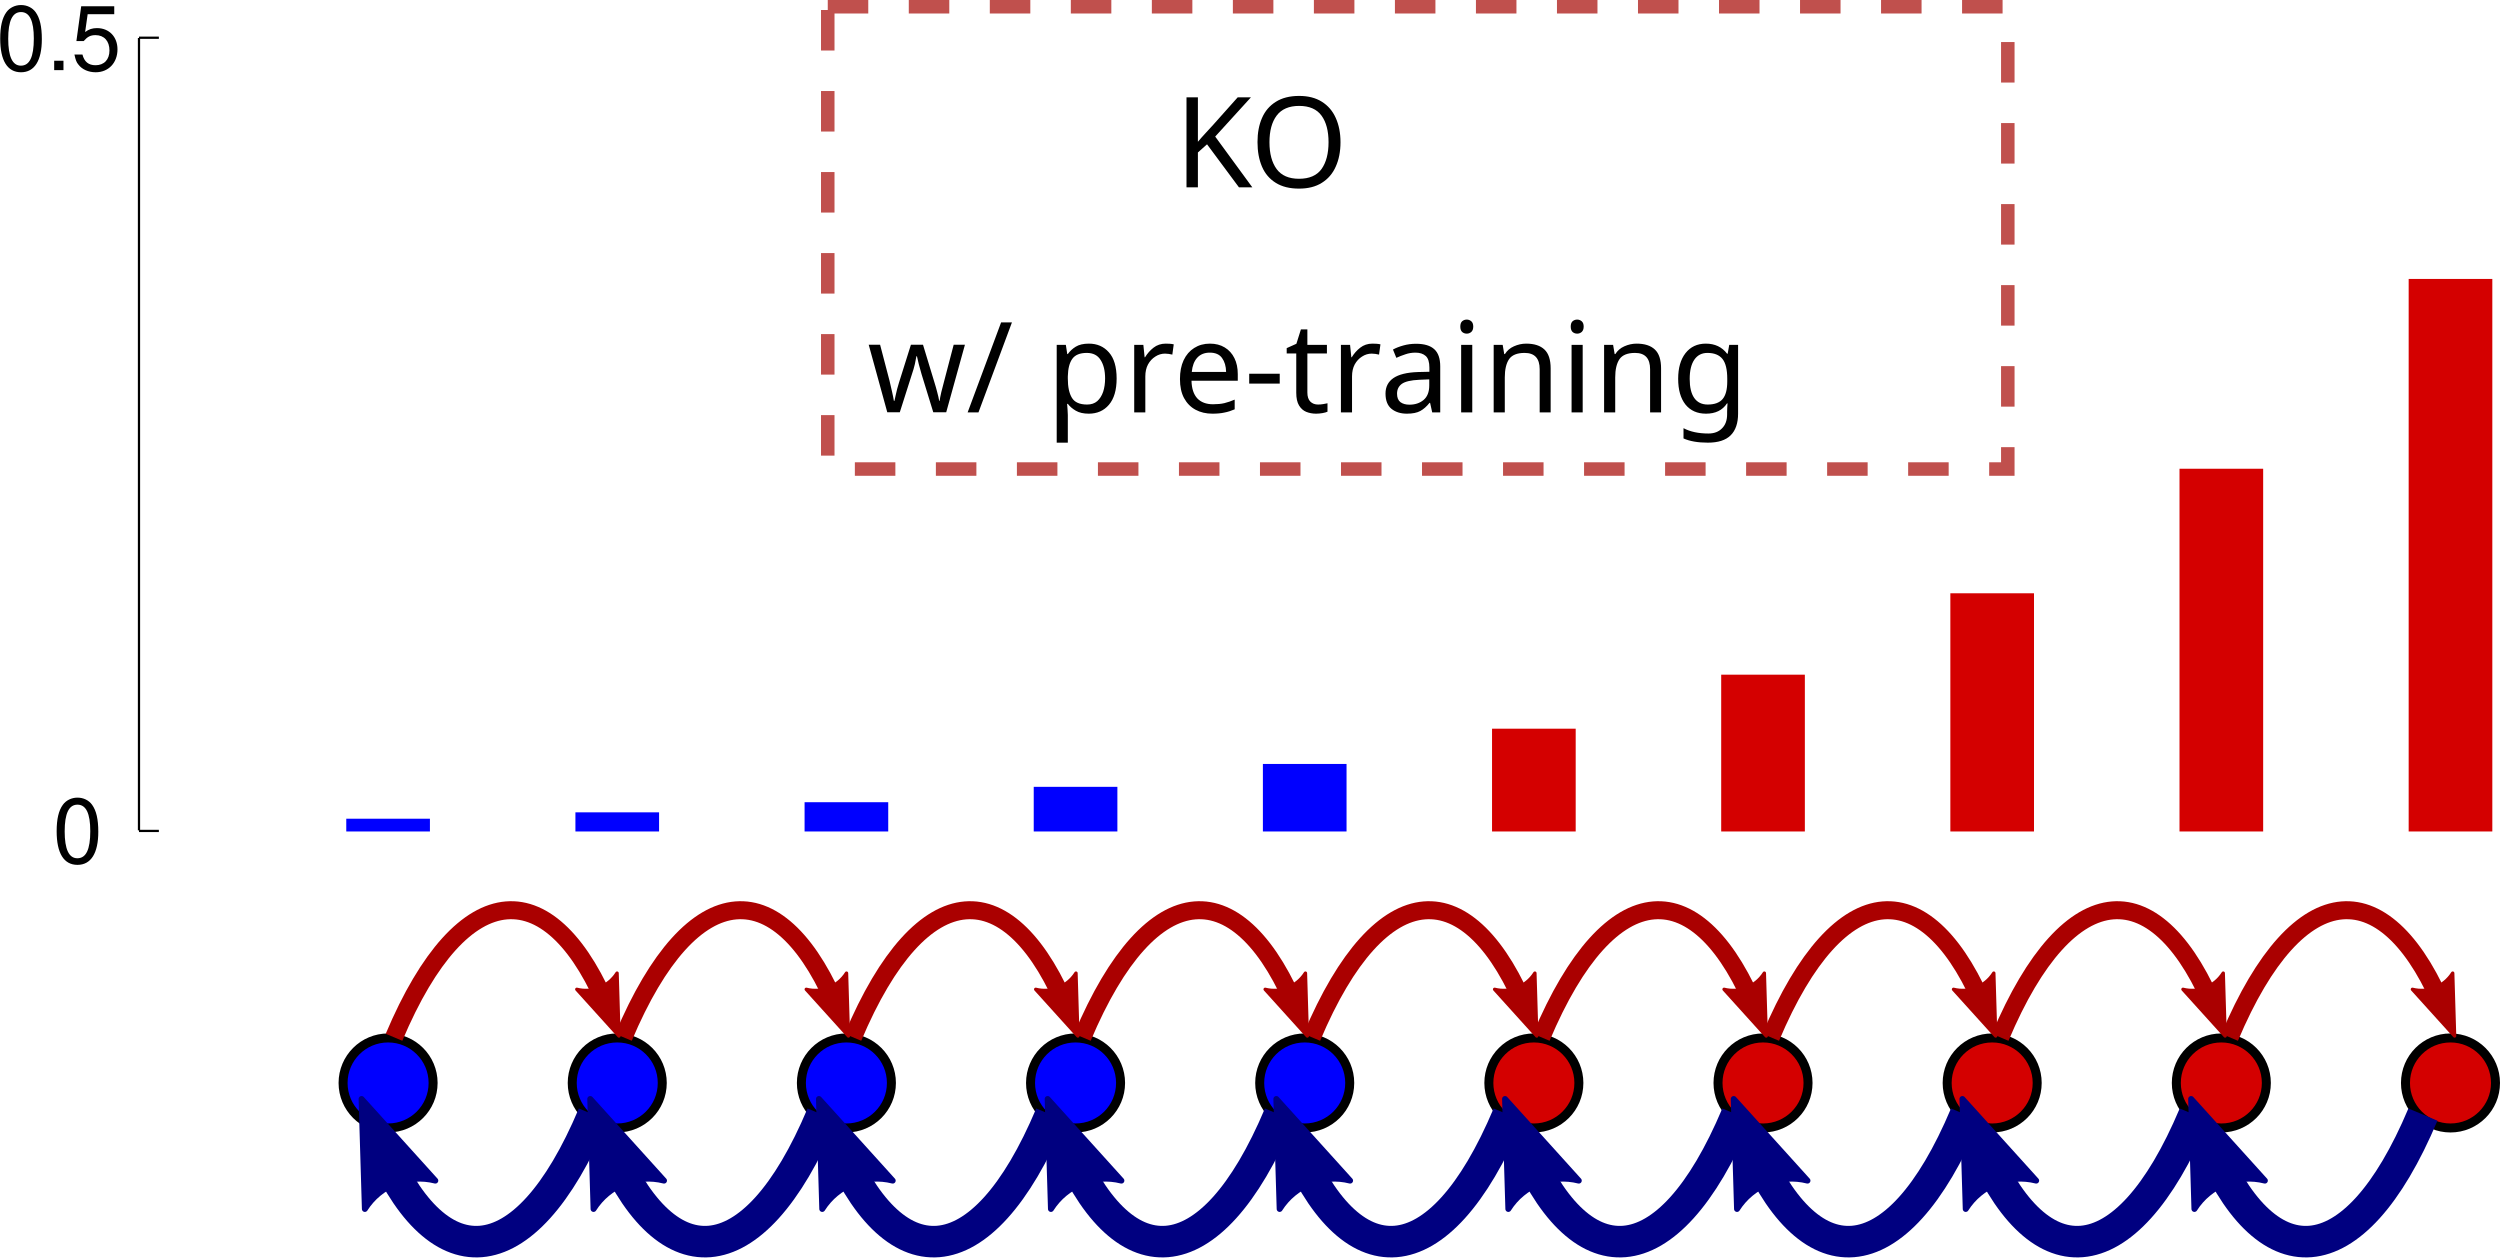
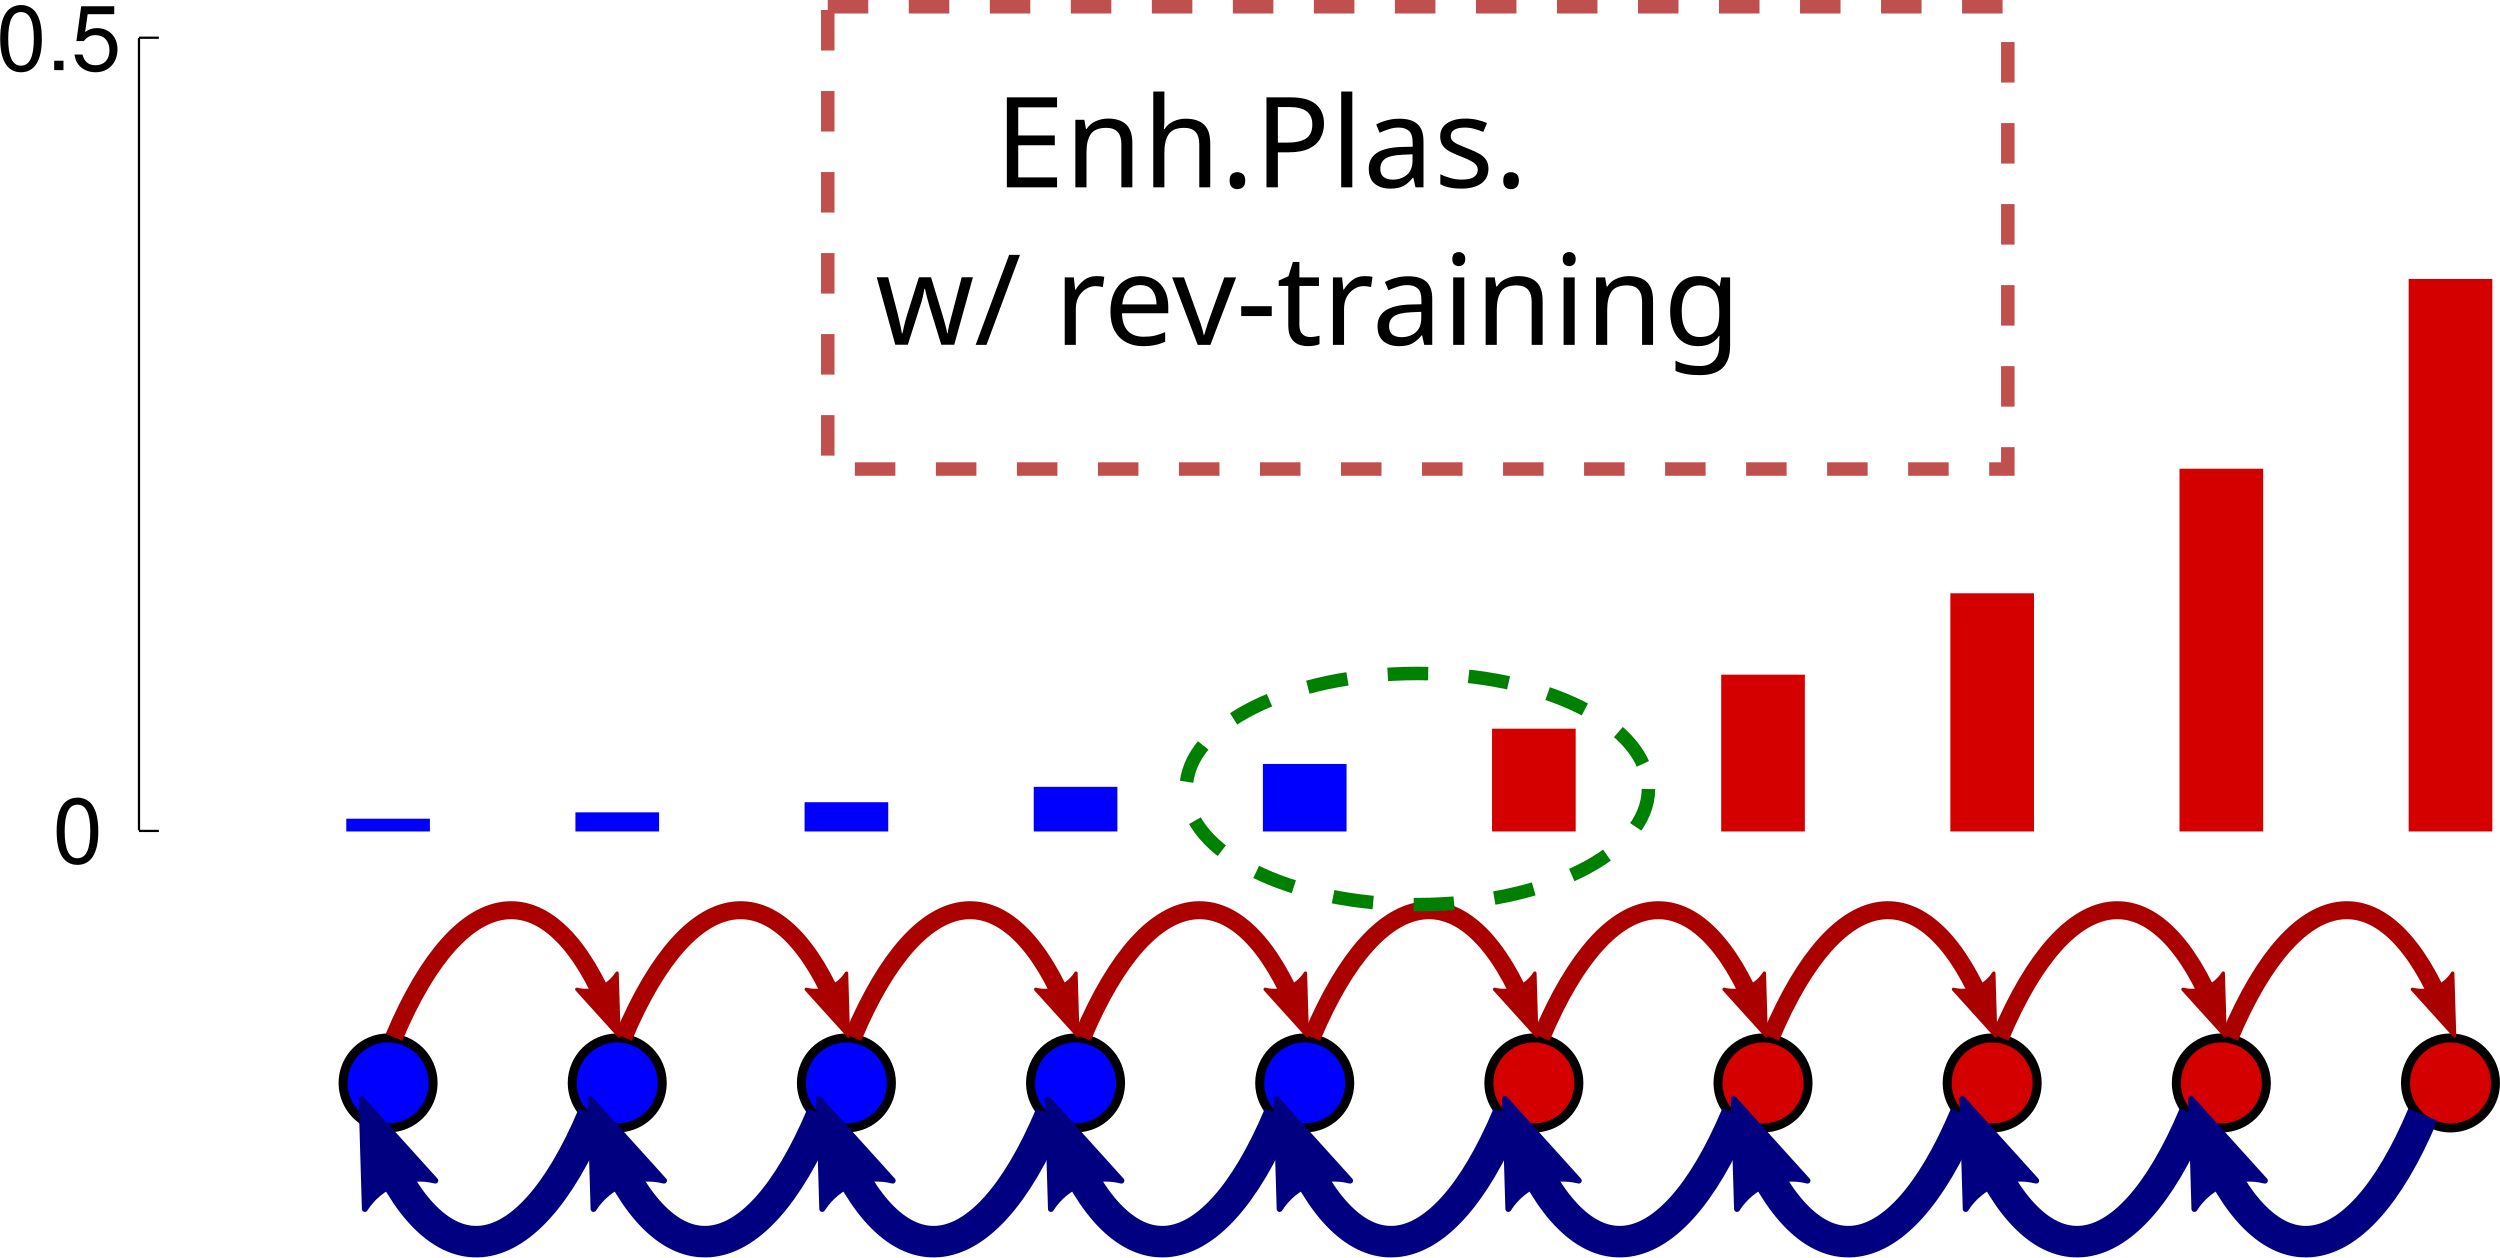
<svg xmlns="http://www.w3.org/2000/svg" width="277.7" height="139.674" id="svg2" version="1.1">
  <defs id="defs4">
    <marker orient="auto" refY="0" refX="0" id="Arrow2Send" style="overflow:visible">
      <path id="path4544" style="font-size:12px;fill-rule:evenodd;stroke-width:0.625;stroke-linejoin:round" d="M 8.719,4.034 -2.207,0.016 8.719,-4.002 c -1.745,2.372 -1.735,5.617 -6e-7,8.035 z" transform="matrix(-0.3,0,0,-0.3,0.69,0)" />
    </marker>
    <marker orient="auto" refY="0" refX="0" id="Arrow2Sstart" style="overflow:visible">
      <path id="path4541" style="font-size:12px;fill-rule:evenodd;stroke-width:0.625;stroke-linejoin:round" d="M 8.719,4.034 -2.207,0.016 8.719,-4.002 c -1.745,2.372 -1.735,5.617 -6e-7,8.035 z" transform="matrix(0.3,0,0,0.3,-0.69,0)" />
    </marker>
    <marker orient="auto" refY="0" refX="0" id="Arrow2Send-4" style="overflow:visible">
      <path id="path4544-5" style="font-size:12px;fill-rule:evenodd;stroke-width:0.625;stroke-linejoin:round" d="M 8.719,4.034 -2.207,0.016 8.719,-4.002 c -1.745,2.372 -1.735,5.617 -6e-7,8.035 z" transform="matrix(-0.3,0,0,-0.3,0.69,0)" />
    </marker>
    <marker orient="auto" refY="0" refX="0" id="Arrow2Send-3" style="overflow:visible">
      <path id="path4544-52" style="font-size:12px;fill-rule:evenodd;stroke-width:0.625;stroke-linejoin:round" d="M 8.719,4.034 -2.207,0.016 8.719,-4.002 c -1.745,2.372 -1.735,5.617 -6e-7,8.035 z" transform="matrix(-0.3,0,0,-0.3,0.69,0)" />
    </marker>
    <marker orient="auto" refY="0" refX="0" id="Arrow2Send-9" style="overflow:visible">
      <path id="path4544-4" style="font-size:12px;fill-rule:evenodd;stroke-width:0.625;stroke-linejoin:round" d="M 8.719,4.034 -2.207,0.016 8.719,-4.002 c -1.745,2.372 -1.735,5.617 -6e-7,8.035 z" transform="matrix(-0.3,0,0,-0.3,0.69,0)" />
    </marker>
    <marker orient="auto" refY="0" refX="0" id="Arrow2Send-0" style="overflow:visible">
      <path id="path4544-59" style="font-size:12px;fill-rule:evenodd;stroke-width:0.625;stroke-linejoin:round" d="M 8.719,4.034 -2.207,0.016 8.719,-4.002 c -1.745,2.372 -1.735,5.617 -6e-7,8.035 z" transform="matrix(-0.3,0,0,-0.3,0.69,0)" />
    </marker>
    <marker orient="auto" refY="0" refX="0" id="Arrow2Send-6" style="overflow:visible">
      <path id="path4544-594" style="font-size:12px;fill-rule:evenodd;stroke-width:0.625;stroke-linejoin:round" d="M 8.719,4.034 -2.207,0.016 8.719,-4.002 c -1.745,2.372 -1.735,5.617 -6e-7,8.035 z" transform="matrix(-0.3,0,0,-0.3,0.69,0)" />
    </marker>
    <marker orient="auto" refY="0" refX="0" id="Arrow2Send-43" style="overflow:visible">
      <path id="path4544-54" style="font-size:12px;fill-rule:evenodd;stroke-width:0.625;stroke-linejoin:round" d="M 8.719,4.034 -2.207,0.016 8.719,-4.002 c -1.745,2.372 -1.735,5.617 -6e-7,8.035 z" transform="matrix(-0.3,0,0,-0.3,0.69,0)" />
    </marker>
    <marker orient="auto" refY="0" refX="0" id="Arrow2Send-41" style="overflow:visible">
      <path id="path4544-6" style="font-size:12px;fill-rule:evenodd;stroke-width:0.625;stroke-linejoin:round" d="M 8.719,4.034 -2.207,0.016 8.719,-4.002 c -1.745,2.372 -1.735,5.617 -6e-7,8.035 z" transform="matrix(-0.3,0,0,-0.3,0.69,0)" />
    </marker>
    <marker orient="auto" refY="0" refX="0" id="Arrow2Send-1" style="overflow:visible">
      <path id="path4544-58" style="font-size:12px;fill-rule:evenodd;stroke-width:0.625;stroke-linejoin:round" d="M 8.719,4.034 -2.207,0.016 8.719,-4.002 c -1.745,2.372 -1.735,5.617 -6e-7,8.035 z" transform="matrix(-0.3,0,0,-0.3,0.69,0)" />
    </marker>
    <marker orient="auto" refY="0" refX="0" id="Arrow2Send-01" style="overflow:visible">
      <path id="path4544-40" style="font-size:12px;fill-rule:evenodd;stroke-width:0.625;stroke-linejoin:round" d="M 8.719,4.034 -2.207,0.016 8.719,-4.002 c -1.745,2.372 -1.735,5.617 -6e-7,8.035 z" transform="matrix(-0.3,0,0,-0.3,0.69,0)" />
    </marker>
    <marker orient="auto" refY="0" refX="0" id="Arrow2Send-91" style="overflow:visible">
      <path id="path4544-7" style="font-size:12px;fill-rule:evenodd;stroke-width:0.625;stroke-linejoin:round" d="M 8.719,4.034 -2.207,0.016 8.719,-4.002 c -1.745,2.372 -1.735,5.617 -6e-7,8.035 z" transform="matrix(-0.3,0,0,-0.3,0.69,0)" />
    </marker>
    <marker orient="auto" refY="0" refX="0" id="Arrow2Send-96" style="overflow:visible">
      <path id="path4544-8" style="font-size:12px;fill-rule:evenodd;stroke-width:0.625;stroke-linejoin:round" d="M 8.719,4.034 -2.207,0.016 8.719,-4.002 c -1.745,2.372 -1.735,5.617 -6e-7,8.035 z" transform="matrix(-0.3,0,0,-0.3,0.69,0)" />
    </marker>
    <marker orient="auto" refY="0" refX="0" id="Arrow2Send-30" style="overflow:visible">
      <path id="path4544-2" style="font-size:12px;fill-rule:evenodd;stroke-width:0.625;stroke-linejoin:round" d="M 8.719,4.034 -2.207,0.016 8.719,-4.002 c -1.745,2.372 -1.735,5.617 -6e-7,8.035 z" transform="matrix(-0.3,0,0,-0.3,0.69,0)" />
    </marker>
    <marker orient="auto" refY="0" refX="0" id="Arrow2Send-92" style="overflow:visible">
      <path id="path4544-24" style="font-size:12px;fill-rule:evenodd;stroke-width:0.625;stroke-linejoin:round" d="M 8.719,4.034 -2.207,0.016 8.719,-4.002 c -1.745,2.372 -1.735,5.617 -6e-7,8.035 z" transform="matrix(-0.3,0,0,-0.3,0.69,0)" />
    </marker>
    <marker orient="auto" refY="0" refX="0" id="Arrow2Send-8" style="overflow:visible">
      <path id="path4544-72" style="font-size:12px;fill-rule:evenodd;stroke-width:0.625;stroke-linejoin:round" d="M 8.719,4.034 -2.207,0.016 8.719,-4.002 c -1.745,2.372 -1.735,5.617 -6e-7,8.035 z" transform="matrix(-0.3,0,0,-0.3,0.69,0)" />
    </marker>
    <marker orient="auto" refY="0" refX="0" id="Arrow2Send-34" style="overflow:visible">
      <path id="path4544-3" style="font-size:12px;fill-rule:evenodd;stroke-width:0.625;stroke-linejoin:round" d="M 8.719,4.034 -2.207,0.016 8.719,-4.002 c -1.745,2.372 -1.735,5.617 -6e-7,8.035 z" transform="matrix(-0.3,0,0,-0.3,0.69,0)" />
    </marker>
    <marker orient="auto" refY="0" refX="0" id="Arrow2Send-32" style="overflow:visible">
      <path id="path4544-76" style="font-size:12px;fill-rule:evenodd;stroke-width:0.625;stroke-linejoin:round" d="M 8.719,4.034 -2.207,0.016 8.719,-4.002 c -1.745,2.372 -1.735,5.617 -6e-7,8.035 z" transform="matrix(-0.3,0,0,-0.3,0.69,0)" />
    </marker>
    <marker orient="auto" refY="0" refX="0" id="Arrow2Send-36" style="overflow:visible">
      <path id="path4544-9" style="font-size:12px;fill-rule:evenodd;stroke-width:0.625;stroke-linejoin:round" d="M 8.719,4.034 -2.207,0.016 8.719,-4.002 c -1.745,2.372 -1.735,5.617 -6e-7,8.035 z" transform="matrix(-0.3,0,0,-0.3,0.69,0)" />
    </marker>
    <marker orient="auto" refY="0" refX="0" id="Arrow2Send-33" style="overflow:visible">
      <path id="path4544-0" style="font-size:12px;fill-rule:evenodd;stroke-width:0.625;stroke-linejoin:round" d="M 8.719,4.034 -2.207,0.016 8.719,-4.002 c -1.745,2.372 -1.735,5.617 -6e-7,8.035 z" transform="matrix(-0.3,0,0,-0.3,0.69,0)" />
    </marker>
    <marker orient="auto" refY="0" refX="0" id="Arrow2SendM" style="overflow:visible">
      <path id="path3097" style="font-size:12px;fill:#aa0000;fill-rule:evenodd;stroke:#aa0000;stroke-width:0.625;stroke-linejoin:round" d="M 8.719,4.034 -2.207,0.016 8.719,-4.002 c -1.745,2.372 -1.735,5.617 -6e-7,8.035 z" transform="matrix(-0.3,0,0,-0.3,0.69,0)" />
    </marker>
    <marker orient="auto" refY="0" refX="0" id="Arrow2Sendg" style="overflow:visible">
      <path id="path3100" style="font-size:12px;fill:#aa0000;fill-rule:evenodd;stroke:#aa0000;stroke-width:0.625;stroke-linejoin:round" d="M 8.719,4.034 -2.207,0.016 8.719,-4.002 c -1.745,2.372 -1.735,5.617 -6e-7,8.035 z" transform="matrix(-0.3,0,0,-0.3,0.69,0)" />
    </marker>
    <marker orient="auto" refY="0" refX="0" id="Arrow2Send3" style="overflow:visible">
      <path id="path3103" style="font-size:12px;fill:#aa0000;fill-rule:evenodd;stroke:#aa0000;stroke-width:0.625;stroke-linejoin:round" d="M 8.719,4.034 -2.207,0.016 8.719,-4.002 c -1.745,2.372 -1.735,5.617 -6e-7,8.035 z" transform="matrix(-0.3,0,0,-0.3,0.69,0)" />
    </marker>
    <marker orient="auto" refY="0" refX="0" id="Arrow2Sends" style="overflow:visible">
      <path id="path3106" style="font-size:12px;fill:#aa0000;fill-rule:evenodd;stroke:#aa0000;stroke-width:0.625;stroke-linejoin:round" d="M 8.719,4.034 -2.207,0.016 8.719,-4.002 c -1.745,2.372 -1.735,5.617 -6e-7,8.035 z" transform="matrix(-0.3,0,0,-0.3,0.69,0)" />
    </marker>
    <marker orient="auto" refY="0" refX="0" id="Arrow2Sendz" style="overflow:visible">
      <path id="path3109" style="font-size:12px;fill:#aa0000;fill-rule:evenodd;stroke:#aa0000;stroke-width:0.625;stroke-linejoin:round" d="M 8.719,4.034 -2.207,0.016 8.719,-4.002 c -1.745,2.372 -1.735,5.617 -6e-7,8.035 z" transform="matrix(-0.3,0,0,-0.3,0.69,0)" />
    </marker>
    <marker orient="auto" refY="0" refX="0" id="Arrow2SendI" style="overflow:visible">
      <path id="path3112" style="font-size:12px;fill:#aa0000;fill-rule:evenodd;stroke:#aa0000;stroke-width:0.625;stroke-linejoin:round" d="M 8.719,4.034 -2.207,0.016 8.719,-4.002 c -1.745,2.372 -1.735,5.617 -6e-7,8.035 z" transform="matrix(-0.3,0,0,-0.3,0.69,0)" />
    </marker>
    <marker orient="auto" refY="0" refX="0" id="Arrow2Send7" style="overflow:visible">
      <path id="path3115" style="font-size:12px;fill:#aa0000;fill-rule:evenodd;stroke:#aa0000;stroke-width:0.625;stroke-linejoin:round" d="M 8.719,4.034 -2.207,0.016 8.719,-4.002 c -1.745,2.372 -1.735,5.617 -6e-7,8.035 z" transform="matrix(-0.3,0,0,-0.3,0.69,0)" />
    </marker>
    <marker orient="auto" refY="0" refX="0" id="Arrow2SendG" style="overflow:visible">
      <path id="path3118" style="font-size:12px;fill:#aa0000;fill-rule:evenodd;stroke:#aa0000;stroke-width:0.625;stroke-linejoin:round" d="M 8.719,4.034 -2.207,0.016 8.719,-4.002 c -1.745,2.372 -1.735,5.617 -6e-7,8.035 z" transform="matrix(-0.3,0,0,-0.3,0.69,0)" />
    </marker>
    <marker orient="auto" refY="0" refX="0" id="Arrow2SendJ" style="overflow:visible">
      <path id="path3121" style="font-size:12px;fill:#aa0000;fill-rule:evenodd;stroke:#aa0000;stroke-width:0.625;stroke-linejoin:round" d="M 8.719,4.034 -2.207,0.016 8.719,-4.002 c -1.745,2.372 -1.735,5.617 -6e-7,8.035 z" transform="matrix(-0.3,0,0,-0.3,0.69,0)" />
    </marker>
    <marker orient="auto" refY="0" refX="0" id="Arrow2Sendzk" style="overflow:visible">
      <path id="path3315" style="font-size:12px;fill:#000080;fill-rule:evenodd;stroke:#000080;stroke-width:0.625;stroke-linejoin:round" d="M 8.719,4.034 -2.207,0.016 8.719,-4.002 c -1.745,2.372 -1.735,5.617 -6e-7,8.035 z" transform="matrix(-0.3,0,0,-0.3,0.69,0)" />
    </marker>
    <marker orient="auto" refY="0" refX="0" id="Arrow2SendD" style="overflow:visible">
      <path id="path3318" style="font-size:12px;fill:#000080;fill-rule:evenodd;stroke:#000080;stroke-width:0.625;stroke-linejoin:round" d="M 8.719,4.034 -2.207,0.016 8.719,-4.002 c -1.745,2.372 -1.735,5.617 -6e-7,8.035 z" transform="matrix(-0.3,0,0,-0.3,0.69,0)" />
    </marker>
    <marker orient="auto" refY="0" refX="0" id="Arrow2SendO" style="overflow:visible">
      <path id="path3321" style="font-size:12px;fill:#000080;fill-rule:evenodd;stroke:#000080;stroke-width:0.625;stroke-linejoin:round" d="M 8.719,4.034 -2.207,0.016 8.719,-4.002 c -1.745,2.372 -1.735,5.617 -6e-7,8.035 z" transform="matrix(-0.3,0,0,-0.3,0.69,0)" />
    </marker>
    <marker orient="auto" refY="0" refX="0" id="Arrow2Sendu" style="overflow:visible">
      <path id="path3324" style="font-size:12px;fill:#000080;fill-rule:evenodd;stroke:#000080;stroke-width:0.625;stroke-linejoin:round" d="M 8.719,4.034 -2.207,0.016 8.719,-4.002 c -1.745,2.372 -1.735,5.617 -6e-7,8.035 z" transform="matrix(-0.3,0,0,-0.3,0.69,0)" />
    </marker>
    <marker orient="auto" refY="0" refX="0" id="Arrow2Sendd" style="overflow:visible">
      <path id="path3327" style="font-size:12px;fill:#000080;fill-rule:evenodd;stroke:#000080;stroke-width:0.625;stroke-linejoin:round" d="M 8.719,4.034 -2.207,0.016 8.719,-4.002 c -1.745,2.372 -1.735,5.617 -6e-7,8.035 z" transform="matrix(-0.3,0,0,-0.3,0.69,0)" />
    </marker>
    <marker orient="auto" refY="0" refX="0" id="Arrow2Send9" style="overflow:visible">
      <path id="path3330" style="font-size:12px;fill:#000080;fill-rule:evenodd;stroke:#000080;stroke-width:0.625;stroke-linejoin:round" d="M 8.719,4.034 -2.207,0.016 8.719,-4.002 c -1.745,2.372 -1.735,5.617 -6e-7,8.035 z" transform="matrix(-0.3,0,0,-0.3,0.69,0)" />
    </marker>
    <marker orient="auto" refY="0" refX="0" id="Arrow2SendI1" style="overflow:visible">
      <path id="path3333" style="font-size:12px;fill:#000080;fill-rule:evenodd;stroke:#000080;stroke-width:0.625;stroke-linejoin:round" d="M 8.719,4.034 -2.207,0.016 8.719,-4.002 c -1.745,2.372 -1.735,5.617 -6e-7,8.035 z" transform="matrix(-0.3,0,0,-0.3,0.69,0)" />
    </marker>
    <marker orient="auto" refY="0" refX="0" id="Arrow2Senda" style="overflow:visible">
      <path id="path3336" style="font-size:12px;fill:#000080;fill-rule:evenodd;stroke:#000080;stroke-width:0.625;stroke-linejoin:round" d="M 8.719,4.034 -2.207,0.016 8.719,-4.002 c -1.745,2.372 -1.735,5.617 -6e-7,8.035 z" transform="matrix(-0.3,0,0,-0.3,0.69,0)" />
    </marker>
    <marker orient="auto" refY="0" refX="0" id="Arrow2SendaN" style="overflow:visible">
      <path id="path3339" style="font-size:12px;fill:#000080;fill-rule:evenodd;stroke:#000080;stroke-width:0.625;stroke-linejoin:round" d="M 8.719,4.034 -2.207,0.016 8.719,-4.002 c -1.745,2.372 -1.735,5.617 -6e-7,8.035 z" transform="matrix(-0.3,0,0,-0.3,0.69,0)" />
    </marker>
    <marker orient="auto" refY="0" refX="0" id="Arrow2Send-33Jk" style="overflow:visible">
      <path id="path5285" style="font-size:12px;fill:#008000;fill-rule:evenodd;stroke:#008000;stroke-width:0.625;stroke-linejoin:round" d="M 8.719,4.034 -2.207,0.016 8.719,-4.002 c -1.745,2.372 -1.735,5.617 -6e-7,8.035 z" transform="matrix(-0.3,0,0,-0.3,0.69,0)" />
    </marker>
    <marker orient="auto" refY="0" refX="0" id="Arrow2Send-33V0" style="overflow:visible">
      <path id="path5294" style="font-size:12px;fill:#008000;fill-rule:evenodd;stroke:#008000;stroke-width:0.625;stroke-linejoin:round" d="M 8.719,4.034 -2.207,0.016 8.719,-4.002 c -1.745,2.372 -1.735,5.617 -6e-7,8.035 z" transform="matrix(-0.3,0,0,-0.3,0.69,0)" />
    </marker>
    <marker orient="auto" refY="0" refX="0" id="Arrow2Send-33d2" style="overflow:visible">
      <path id="path5288" style="font-size:12px;fill:#008000;fill-rule:evenodd;stroke:#008000;stroke-width:0.625;stroke-linejoin:round" d="M 8.719,4.034 -2.207,0.016 8.719,-4.002 c -1.745,2.372 -1.735,5.617 -6e-7,8.035 z" transform="matrix(-0.3,0,0,-0.3,0.69,0)" />
    </marker>
    <marker orient="auto" refY="0" refX="0" id="Arrow2Send-337r" style="overflow:visible">
      <path id="path5291" style="font-size:12px;fill:#008000;fill-rule:evenodd;stroke:#008000;stroke-width:0.625;stroke-linejoin:round" d="M 8.719,4.034 -2.207,0.016 8.719,-4.002 c -1.745,2.372 -1.735,5.617 -6e-7,8.035 z" transform="matrix(-0.3,0,0,-0.3,0.69,0)" />
    </marker>
  </defs>
  <g id="layer1" transform="translate(-99.48812,-320.6381)">
    <path transform="matrix(-1,0,0,1,556.6883,93.57143)" style="fill:#d40000;stroke:#000000;stroke-width:1;stroke-linecap:round;stroke-linejoin:round;stroke-miterlimit:4;stroke-dasharray:none;stroke-dashoffset:0" id="path2994-3-2-1" d="m 190,347.362 c 0,2.761 -2.239,5 -5,5 -2.761,0 -5,-2.239 -5,-5 0,-2.761 2.239,-5 5,-5 2.761,0 5,2.239 5,5 z" />
    <path transform="matrix(-1,0,0,1,531.2338,93.57143)" style="fill:#d40000;stroke:#000000;stroke-width:1;stroke-linecap:round;stroke-linejoin:round;stroke-miterlimit:4;stroke-dasharray:none;stroke-dashoffset:0" id="path2994-3-2-7" d="m 190,347.362 c 0,2.761 -2.239,5 -5,5 -2.761,0 -5,-2.239 -5,-5 0,-2.761 2.239,-5 5,-5 2.761,0 5,2.239 5,5 z" />
    <path transform="matrix(-1,0,0,1,480.3247,93.57143)" style="fill:#d40000;stroke:#000000;stroke-width:1;stroke-linecap:round;stroke-linejoin:round;stroke-miterlimit:4;stroke-dasharray:none;stroke-dashoffset:0" id="path2994-3-2-4" d="m 190,347.362 c 0,2.761 -2.239,5 -5,5 -2.761,0 -5,-2.239 -5,-5 0,-2.761 2.239,-5 5,-5 2.761,0 5,2.239 5,5 z" />
    <path transform="matrix(-1,0,0,1,505.7792,93.57143)" style="fill:#d40000;stroke:#000000;stroke-width:1;stroke-linecap:round;stroke-linejoin:round;stroke-miterlimit:4;stroke-dasharray:none;stroke-dashoffset:0" id="path2994-3-2-0" d="m 190,347.362 c 0,2.761 -2.239,5 -5,5 -2.761,0 -5,-2.239 -5,-5 0,-2.761 2.239,-5 5,-5 2.761,0 5,2.239 5,5 z" />
    <path transform="matrix(-1,0,0,1,454.8701,93.57143)" style="fill:#d40000;stroke:#000000;stroke-width:1;stroke-linecap:round;stroke-linejoin:round;stroke-miterlimit:4;stroke-dasharray:none;stroke-dashoffset:0" id="path2994-3-2-9" d="m 190,347.362 c 0,2.761 -2.239,5 -5,5 -2.761,0 -5,-2.239 -5,-5 0,-2.761 2.239,-5 5,-5 2.761,0 5,2.239 5,5 z" />
    <path transform="matrix(-1,0,0,1,327.5974,93.57143)" style="fill:#0000ff;stroke:#000000;stroke-width:1;stroke-linecap:round;stroke-linejoin:round;stroke-miterlimit:4;stroke-dasharray:none;stroke-dashoffset:0" id="path2994-4" d="m 190,347.362 c 0,2.761 -2.239,5 -5,5 -2.761,0 -5,-2.239 -5,-5 0,-2.761 2.239,-5 5,-5 2.761,0 5,2.239 5,5 z" />
    <path transform="matrix(-1,0,0,1,353.0519,93.57143)" style="fill:#0000ff;stroke:#000000;stroke-width:1;stroke-linecap:round;stroke-linejoin:round;stroke-miterlimit:4;stroke-dasharray:none;stroke-dashoffset:0" id="path2994-8" d="m 190,347.362 c 0,2.761 -2.239,5 -5,5 -2.761,0 -5,-2.239 -5,-5 0,-2.761 2.239,-5 5,-5 2.761,0 5,2.239 5,5 z" />
    <path transform="matrix(-1,0,0,1,378.5065,93.57143)" style="fill:#0000ff;stroke:#000000;stroke-width:1;stroke-linecap:round;stroke-linejoin:round;stroke-miterlimit:4;stroke-dasharray:none;stroke-dashoffset:0" id="path2994-82" d="m 190,347.362 c 0,2.761 -2.239,5 -5,5 -2.761,0 -5,-2.239 -5,-5 0,-2.761 2.239,-5 5,-5 2.761,0 5,2.239 5,5 z" />
    <path transform="matrix(-1,0,0,1,403.961,93.57143)" style="fill:#0000ff;stroke:#000000;stroke-width:1;stroke-linecap:round;stroke-linejoin:round;stroke-miterlimit:4;stroke-dasharray:none;stroke-dashoffset:0" id="path2994-45" d="m 190,347.362 c 0,2.761 -2.239,5 -5,5 -2.761,0 -5,-2.239 -5,-5 0,-2.761 2.239,-5 5,-5 2.761,0 5,2.239 5,5 z" />
    <path transform="matrix(-1,0,0,1,429.4156,93.57143)" style="fill:#0000ff;stroke:#000000;stroke-width:1;stroke-linecap:round;stroke-linejoin:round;stroke-miterlimit:4;stroke-dasharray:none;stroke-dashoffset:0" id="path2994-5" d="m 190,347.362 c 0,2.761 -2.239,5 -5,5 -2.761,0 -5,-2.239 -5,-5 0,-2.761 2.239,-5 5,-5 2.761,0 5,2.239 5,5 z" />
    <path style="fill:none;stroke:#aa0000;stroke-width:2;stroke-linecap:butt;stroke-linejoin:miter;stroke-miterlimit:4;stroke-opacity:1;stroke-dasharray:none;marker-end:url(#Arrow2Sendz)" d="m 143.256,435.86 c 7.696,-18.279 17.625,-18.423 23.968,-2.651" id="path5894-5" />
    <path style="fill:none;stroke:#aa0000;stroke-width:2;stroke-linecap:butt;stroke-linejoin:miter;stroke-miterlimit:4;stroke-opacity:1;stroke-dasharray:none;marker-end:url(#Arrow2Sends)" d="m 347.157,435.86 c 7.696,-18.279 17.625,-18.423 23.968,-2.651" id="path5894-5-4" />
    <path style="fill:none;stroke:#aa0000;stroke-width:2;stroke-linecap:butt;stroke-linejoin:miter;stroke-miterlimit:4;stroke-opacity:1;stroke-dasharray:none;marker-end:url(#Arrow2Sendg)" d="m 321.669,435.86 c 7.696,-18.279 17.625,-18.423 23.968,-2.651" id="path5894-5-9" />
    <path style="fill:none;stroke:#aa0000;stroke-width:2;stroke-linecap:butt;stroke-linejoin:miter;stroke-miterlimit:4;stroke-opacity:1;stroke-dasharray:none;marker-end:url(#Arrow2SendJ)" d="m 296.182,435.86 c 7.696,-18.279 17.625,-18.423 23.968,-2.651" id="path5894-5-93" />
    <path style="fill:none;stroke:#aa0000;stroke-width:2;stroke-linecap:butt;stroke-linejoin:miter;stroke-miterlimit:4;stroke-opacity:1;stroke-dasharray:none;marker-end:url(#Arrow2SendG)" d="m 270.694,435.86 c 7.696,-18.279 17.625,-18.423 23.968,-2.651" id="path5894-5-48" />
    <path style="fill:none;stroke:#aa0000;stroke-width:2;stroke-linecap:butt;stroke-linejoin:miter;stroke-miterlimit:4;stroke-opacity:1;stroke-dasharray:none;marker-end:url(#Arrow2SendM)" d="m 245.206,435.86 c 7.696,-18.279 17.625,-18.423 23.968,-2.651" id="path5894-5-8" />
    <path style="fill:none;stroke:#aa0000;stroke-width:2;stroke-linecap:butt;stroke-linejoin:miter;stroke-miterlimit:4;stroke-opacity:1;stroke-dasharray:none;marker-end:url(#Arrow2Send3)" d="m 219.719,435.86 c 7.696,-18.279 17.625,-18.423 23.968,-2.651" id="path5894-5-2" />
    <path style="fill:none;stroke:#aa0000;stroke-width:2;stroke-linecap:butt;stroke-linejoin:miter;stroke-miterlimit:4;stroke-opacity:1;stroke-dasharray:none;marker-end:url(#Arrow2SendI)" d="m 194.231,435.86 c 7.696,-18.279 17.625,-18.423 23.968,-2.651" id="path5894-5-98" />
    <path style="fill:none;stroke:#aa0000;stroke-width:2;stroke-linecap:butt;stroke-linejoin:miter;stroke-miterlimit:4;stroke-opacity:1;stroke-dasharray:none;marker-end:url(#Arrow2Send7)" d="m 168.743,435.86 c 7.696,-18.279 17.625,-18.423 23.968,-2.651" id="path5894-5-49" />
    <path style="fill:none;stroke:#000080;stroke-width:3.5;stroke-linecap:butt;stroke-linejoin:miter;stroke-miterlimit:4;stroke-opacity:1;stroke-dasharray:none;stroke-dashoffset:0;marker-end:url(#Arrow2SendD)" d="m 165.399,444.446 c -7.696,18.279 -17.625,18.423 -23.968,2.651" id="path5894-5-1" />
    <path style="fill:none;stroke:#000080;stroke-width:3.5;stroke-linecap:butt;stroke-linejoin:miter;stroke-miterlimit:4;stroke-opacity:1;stroke-dasharray:none;stroke-dashoffset:0;marker-end:url(#Arrow2Senda)" d="m 368.626,444.446 c -7.696,18.279 -17.625,18.423 -23.968,2.651" id="path5894-5-1-1" />
    <path style="fill:none;stroke:#000080;stroke-width:3.5;stroke-linecap:butt;stroke-linejoin:miter;stroke-miterlimit:4;stroke-opacity:1;stroke-dasharray:none;stroke-dashoffset:0;marker-end:url(#Arrow2Sendd)" d="m 343.223,444.446 c -7.696,18.279 -17.625,18.423 -23.968,2.651" id="path5894-5-1-19" />
    <path style="fill:none;stroke:#000080;stroke-width:3.5;stroke-linecap:butt;stroke-linejoin:miter;stroke-miterlimit:4;stroke-opacity:1;stroke-dasharray:none;stroke-dashoffset:0;marker-end:url(#Arrow2SendI1)" d="m 317.819,444.446 c -7.696,18.279 -17.625,18.423 -23.968,2.651" id="path5894-5-1-0" />
    <path style="fill:none;stroke:#000080;stroke-width:3.5;stroke-linecap:butt;stroke-linejoin:miter;stroke-miterlimit:4;stroke-opacity:1;stroke-dasharray:none;stroke-dashoffset:0;marker-end:url(#Arrow2SendO)" d="m 292.416,444.446 c -7.696,18.279 -17.625,18.423 -23.968,2.651" id="path5894-5-1-8" />
    <path style="fill:none;stroke:#000080;stroke-width:3.5;stroke-linecap:butt;stroke-linejoin:miter;stroke-miterlimit:4;stroke-opacity:1;stroke-dasharray:none;stroke-dashoffset:0;marker-end:url(#Arrow2Sendu)" d="m 267.013,444.446 c -7.696,18.279 -17.625,18.423 -23.968,2.651" id="path5894-5-1-9" />
    <path style="fill:none;stroke:#000080;stroke-width:3.5;stroke-linecap:butt;stroke-linejoin:miter;stroke-miterlimit:4;stroke-opacity:1;stroke-dasharray:none;stroke-dashoffset:0;marker-end:url(#Arrow2Sendzk)" d="m 241.609,444.446 c -7.696,18.279 -17.625,18.423 -23.968,2.651" id="path5894-5-1-95" />
    <path style="fill:none;stroke:#000080;stroke-width:3.5;stroke-linecap:butt;stroke-linejoin:miter;stroke-miterlimit:4;stroke-opacity:1;stroke-dasharray:none;stroke-dashoffset:0;marker-end:url(#Arrow2Send9)" d="m 216.206,444.446 c -7.696,18.279 -17.625,18.423 -23.968,2.651" id="path5894-5-1-191" />
    <path style="fill:none;stroke:#000080;stroke-width:3.5;stroke-linecap:butt;stroke-linejoin:miter;stroke-miterlimit:4;stroke-opacity:1;stroke-dasharray:none;stroke-dashoffset:0;marker-end:url(#Arrow2SendaN)" d="m 190.802,444.446 c -7.696,18.279 -17.625,18.423 -23.968,2.651" id="path5894-5-1-15" />
    <g transform="matrix(1,0,0,-1,96.84421,425.3064)" id="g144">
      <text id="text146" transform="matrix(1,0,0,-1,8.5,8.8332)">
        <tspan id="tspan148" y="0" x="0" style="font-size:10px;font-variant:normal;font-weight:normal;writing-mode:lr-tb;fill:#000000;fill-opacity:1;fill-rule:nonzero;stroke:none;font-family:Helvetica;-inkscape-font-specification:Helvetica">0</tspan>
      </text>
    </g>
    <path id="path150" style="fill:none;stroke:#000000;stroke-width:0.25;stroke-linecap:butt;stroke-linejoin:round;stroke-miterlimit:10;stroke-opacity:1;stroke-dasharray:none" d="m 114.927,324.832 2.208,0" />
    <g transform="matrix(1,0,0,-1,98.90628,513.3483)" id="g154">
      <text id="text156" transform="matrix(1,0,0,-1,0.166797,184.917)">
        <tspan id="tspan158" y="0" x="0 5.56 8.34" style="font-size:10px;font-variant:normal;font-weight:normal;writing-mode:lr-tb;fill:#000000;fill-opacity:1;fill-rule:nonzero;stroke:none;font-family:Helvetica;-inkscape-font-specification:Helvetica">0.5</tspan>
      </text>
    </g>
    <path id="path176" style="fill:none;stroke:#000000;stroke-width:0.25;stroke-linecap:butt;stroke-linejoin:round;stroke-miterlimit:10;stroke-opacity:1;stroke-dasharray:none" d="m 114.927,412.873 0,-88.012" />
    <path id="path150-1" style="fill:none;stroke:#000000;stroke-width:0.25;stroke-linecap:butt;stroke-linejoin:round;stroke-miterlimit:10;stroke-opacity:1;stroke-dasharray:none" d="m 114.927,412.941 2.208,0" />
    <path id="path186" style="fill:#0000ff;fill-opacity:1;fill-rule:evenodd;stroke:none" d="m 137.952,412.998 9.292,0 0,-1.417 -9.292,0 0,1.417 z" />
    <path id="path190" style="fill:#0000ff;fill-opacity:1;fill-rule:evenodd;stroke:none" d="m 163.406,412.998 9.292,0 0,-2.125 -9.292,0 0,2.125 z" />
    <path id="path194" style="fill:#0000ff;fill-opacity:1;fill-rule:evenodd;stroke:none" d="m 188.861,412.998 9.292,0 0,-3.25 -9.292,0 0,3.25 z" />
    <path id="path198" style="fill:#0000ff;fill-opacity:1;fill-rule:evenodd;stroke:none" d="m 214.315,412.998 9.292,0 0,-4.958 -9.292,0 0,4.958 z" />
    <path id="path202" style="fill:#0000ff;fill-opacity:1;fill-rule:evenodd;stroke:none" d="m 239.77,412.998 9.292,0 0,-7.5 -9.292,0 0,7.5 z" />
    <path id="path206" style="fill:#d40000;fill-opacity:1;fill-rule:evenodd;stroke:none" d="m 265.224,412.998 9.292,0 0,-11.417 -9.292,0 0,11.417 z" />
    <path id="path210" style="fill:#d40000;fill-opacity:1;fill-rule:evenodd;stroke:none" d="m 290.679,412.998 9.292,0 0,-17.417 -9.292,0 0,17.417 z" />
    <path id="path214" style="fill:#d40000;fill-opacity:1;fill-rule:evenodd;stroke:none" d="m 316.133,412.998 9.292,0 0,-26.458 -9.292,0 0,26.458 z" />
    <path id="path218" style="fill:#d40000;fill-opacity:1;fill-rule:evenodd;stroke:none" d="m 341.588,412.998 9.292,0 0,-40.292 -9.292,0 0,40.292 z" />
    <path id="path222" style="fill:#d40000;fill-opacity:1;fill-rule:evenodd;stroke:none" d="m 367.043,412.998 9.292,0 0,-61.375 -9.292,0 0,61.375 z" />
    <text xml:space="preserve" style="font-size:20px;font-style:normal;font-weight:normal;text-align:center;line-height:125%;letter-spacing:0px;word-spacing:0px;text-anchor:middle;fill:#000000;fill-opacity:1;stroke:none;font-family:Sans" x="257.787" y="341.45" id="text2993-4">
-       <tspan id="tspan2995-0" x="257.787" y="341.45" style="font-size:14px">KO</tspan>
-       <tspan x="257.787" y="366.45" id="tspan2997-9" style="font-size:14px">w/ pre-training</tspan>
+       <tspan id="tspan2995-0" x="257.787" y="341.45" style="font-size:14px">Enh.Plas.</tspan>
+       <tspan x="257.787" y="358.95" id="tspan2997-9" style="font-size:14px">w/ rev-training</tspan>
    </text>
    <rect style="fill:none;stroke:#c0504d;stroke-width:1.5;stroke-linecap:butt;stroke-miterlimit:4;stroke-opacity:1;stroke-dasharray:4.5,4.5;stroke-dashoffset:0" id="rect3113" width="131.08" height="51.351" x="107.431" y="0.144" transform="translate(84.00428,321.2439)" />
+     <path style="fill:none;stroke:#008000;stroke-width:1.5;stroke-miterlimit:4;stroke-dasharray:4.5, 4.5;stroke-dashoffset:0" id="path3119" d="m 183.106,88.661 c 0,7.09 -11.495,12.838 -25.675,12.838 -14.18,0 -25.675,-5.748 -25.675,-12.838 0,-7.09 11.495,-12.838 25.675,-12.838 14.18,0 25.675,5.748 25.675,12.838 z" transform="translate(99.48811,319.6246)" />
  </g>
</svg>
